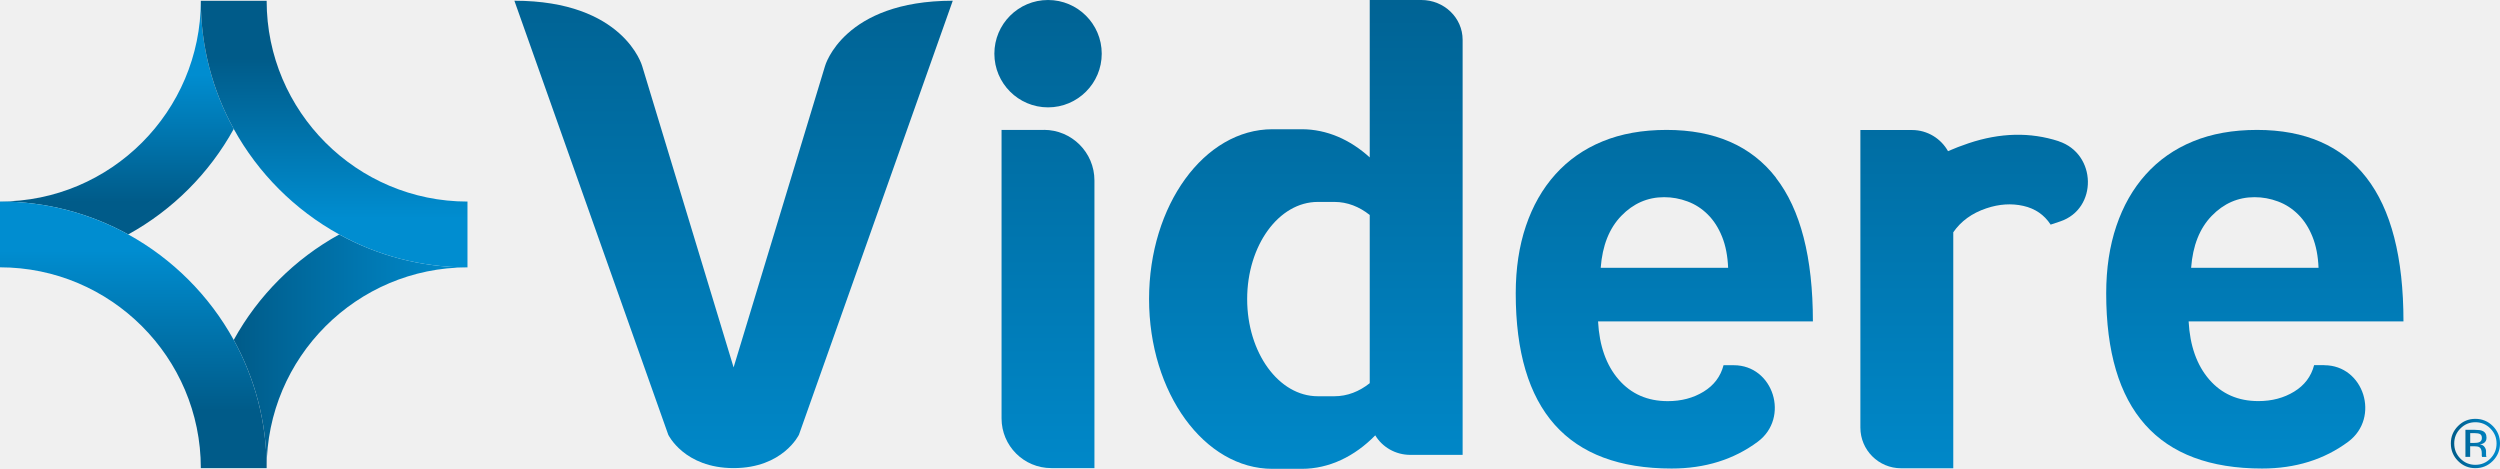
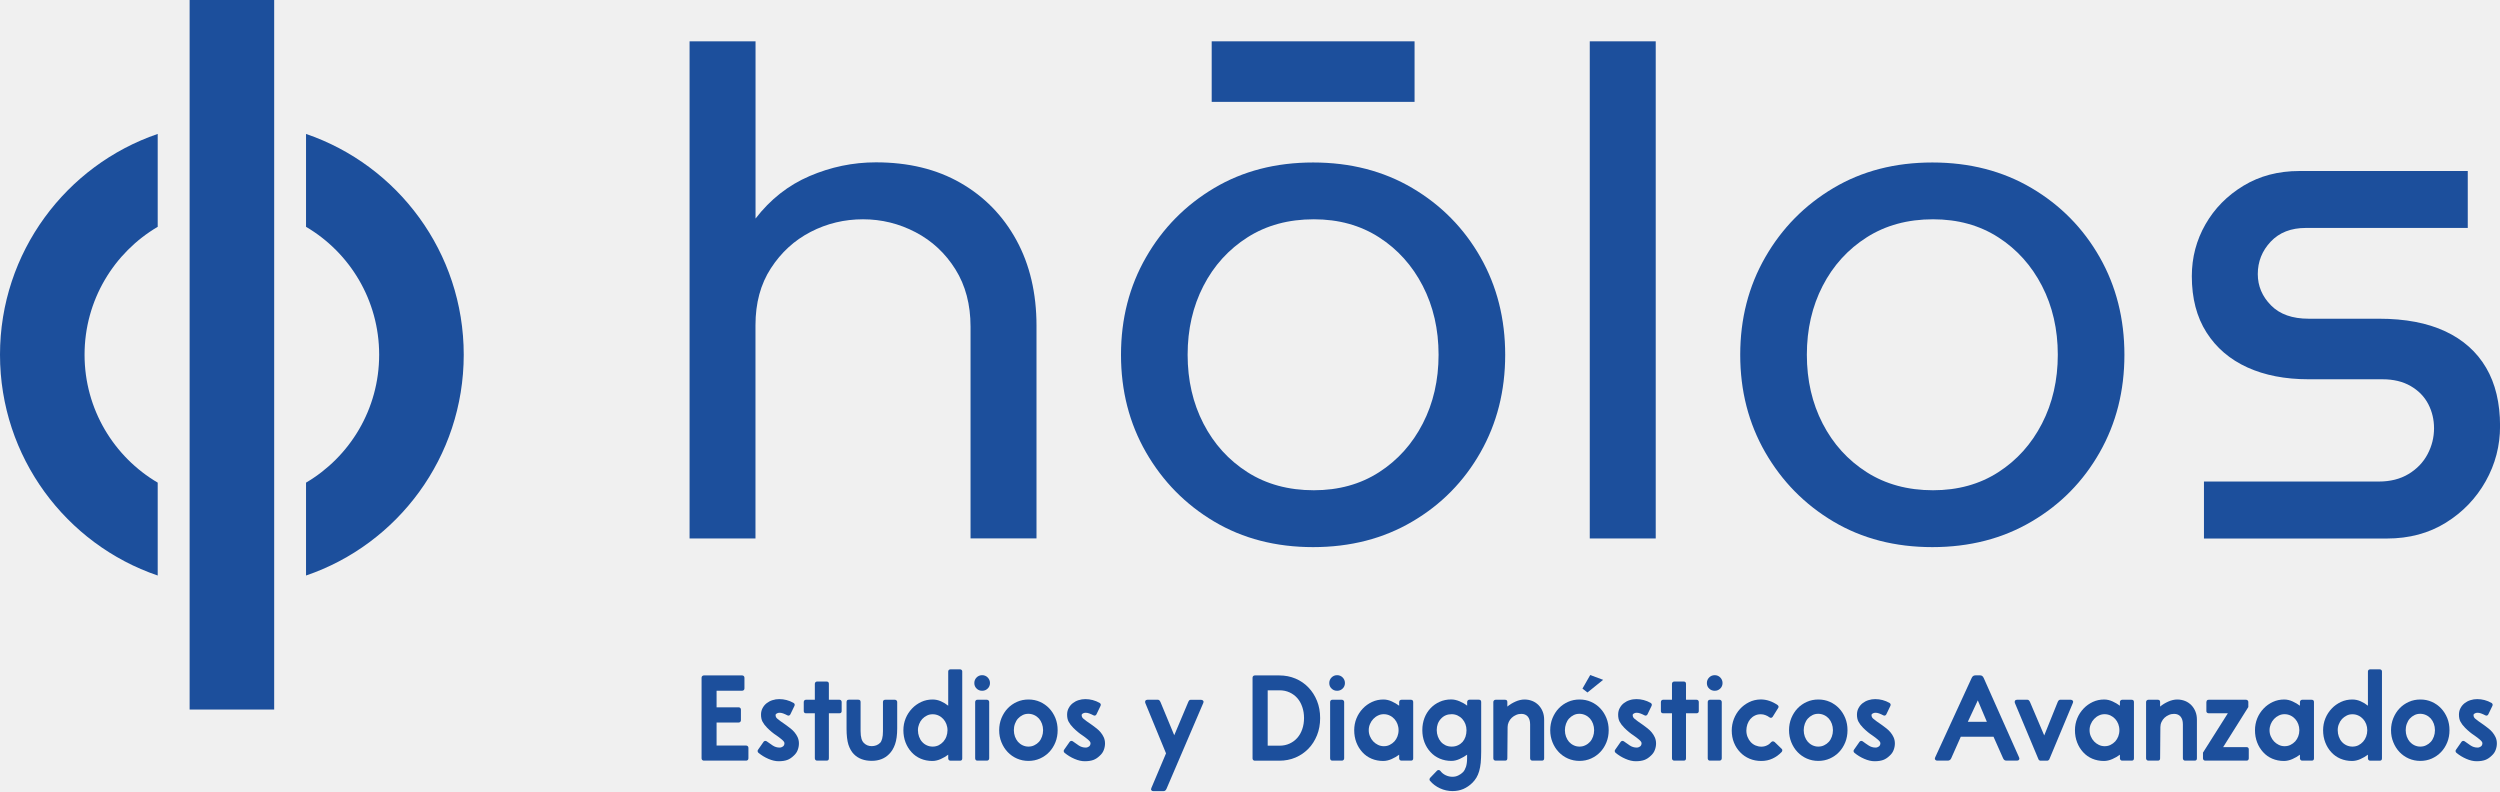
- <svg xmlns="http://www.w3.org/2000/svg" xmlns:xlink="http://www.w3.org/1999/xlink" id="Layer_2" data-name="Layer 2" viewBox="0 0 480.13 90.05">
+ <svg xmlns="http://www.w3.org/2000/svg" width="158" height="50" viewBox="0 0 158 50" fill="none">
+   <g clip-path="url(#clip0_210_3)">
+     <path d="M43.581 34.031V2.612H47.75V13.813C48.686 12.598 49.824 11.703 51.168 11.127C52.513 10.55 53.911 10.26 55.358 10.26C57.412 10.26 59.193 10.691 60.703 11.558C62.212 12.424 63.391 13.631 64.237 15.177C65.082 16.723 65.507 18.531 65.507 20.595V34.027H61.338V20.645C61.338 19.248 61.02 18.042 60.385 17.026C59.75 16.01 58.913 15.227 57.87 14.68C56.826 14.132 55.717 13.859 54.542 13.859C53.366 13.859 52.261 14.124 51.234 14.655C50.208 15.185 49.37 15.952 48.719 16.956C48.067 17.959 47.746 19.157 47.746 20.554V34.031H43.581Z" fill="#1C4F9C" />
+     <path d="M82.988 34.578C80.633 34.578 78.551 34.039 76.736 32.962C74.922 31.884 73.491 30.429 72.431 28.592C71.375 26.756 70.847 24.7 70.847 22.424C70.847 20.148 71.375 18.091 72.431 16.255C73.487 14.418 74.922 12.963 76.736 11.885C78.546 10.808 80.633 10.269 82.988 10.269C85.343 10.269 87.433 10.808 89.26 11.885C91.087 12.963 92.522 14.422 93.565 16.255C94.609 18.091 95.128 20.148 95.128 22.424C95.128 24.7 94.609 26.756 93.565 28.592C92.522 30.429 91.091 31.888 89.26 32.962C87.433 34.039 85.343 34.578 82.988 34.578ZM83.033 30.984C84.604 30.984 85.978 30.603 87.157 29.844C88.336 29.085 89.256 28.061 89.92 26.768C90.584 25.479 90.918 24.028 90.918 22.419C90.918 20.811 90.584 19.36 89.92 18.071C89.256 16.781 88.336 15.757 87.157 14.999C85.978 14.24 84.604 13.859 83.033 13.859C81.433 13.859 80.035 14.24 78.843 14.999C77.652 15.757 76.72 16.781 76.056 18.071C75.392 19.36 75.058 20.811 75.058 22.419C75.058 24.028 75.392 25.479 76.056 26.768C76.72 28.057 77.647 29.081 78.843 29.844C80.035 30.603 81.433 30.984 83.033 30.984Z" fill="#1C4F9C" />
+     <path d="M100.473 34.031V2.612H104.642V34.031H100.473Z" fill="#1C4F9C" />
+     <path d="M122.123 34.578C119.768 34.578 117.686 34.039 115.871 32.962C114.057 31.884 112.626 30.429 111.566 28.592C110.51 26.756 109.982 24.7 109.982 22.424C109.982 20.148 110.51 18.091 111.566 16.255C112.622 14.418 114.057 12.963 115.871 11.885C117.681 10.808 119.768 10.269 122.123 10.269C124.478 10.269 126.568 10.808 128.395 11.885C130.222 12.963 131.657 14.422 132.7 16.255C133.744 18.091 134.263 20.148 134.263 22.424C134.263 24.7 133.744 26.756 132.7 28.592C131.657 30.429 130.226 31.888 128.395 32.962C126.568 34.039 124.478 34.578 122.123 34.578ZM122.168 30.984C123.739 30.984 125.113 30.603 126.292 29.844C127.471 29.085 128.391 28.061 129.055 26.768C129.719 25.479 130.053 24.028 130.053 22.419C130.053 20.811 129.719 19.36 129.055 18.071C128.391 16.781 127.471 15.757 126.292 14.999C125.113 14.24 123.739 13.859 122.168 13.859C120.568 13.859 119.17 14.24 117.978 14.999C116.787 15.757 115.855 16.781 115.191 18.071C114.527 19.36 114.193 20.811 114.193 22.419C114.193 24.028 114.527 25.479 115.191 26.768C115.855 28.057 116.782 29.081 117.978 29.844C119.17 30.603 120.568 30.984 122.168 30.984Z" fill="#1C4F9C" />
+     <path d="M139.29 34.031V30.433H150.342C151.068 30.433 151.695 30.275 152.223 29.956C152.75 29.637 153.15 29.222 153.423 28.704C153.695 28.19 153.831 27.643 153.831 27.067C153.831 26.519 153.711 26.014 153.468 25.541C153.225 25.073 152.858 24.691 152.359 24.401C151.86 24.111 151.266 23.97 150.569 23.97H145.905C144.424 23.97 143.134 23.721 142.033 23.22C140.932 22.718 140.07 21.984 139.451 21.01C138.832 20.04 138.523 18.854 138.523 17.457C138.523 16.271 138.812 15.181 139.385 14.178C139.958 13.175 140.758 12.362 141.785 11.74C142.812 11.118 143.987 10.808 145.319 10.808H155.963V14.406H145.728C144.791 14.406 144.053 14.696 143.509 15.272C142.965 15.849 142.692 16.533 142.692 17.32C142.692 18.079 142.973 18.738 143.53 19.302C144.086 19.866 144.882 20.143 145.909 20.143H150.35C152.012 20.143 153.406 20.409 154.54 20.939C155.674 21.47 156.532 22.237 157.122 23.24C157.711 24.243 158.004 25.471 158.004 26.93C158.004 28.173 157.703 29.334 157.097 30.412C156.491 31.49 155.654 32.365 154.581 33.032C153.509 33.7 152.264 34.035 150.845 34.035H139.29V34.031Z" fill="#1C4F9C" />
+     <path d="M76.579 6.438V2.612H89.4V6.438H76.579Z" fill="#1C4F9C" />
+     <path d="M44.339 42.832C44.339 42.791 44.352 42.758 44.381 42.729C44.41 42.7 44.443 42.687 44.484 42.687H46.904C46.946 42.687 46.979 42.7 47.008 42.729C47.036 42.758 47.049 42.791 47.049 42.832V43.508C47.049 43.549 47.036 43.583 47.008 43.612C46.979 43.641 46.946 43.653 46.904 43.653H45.288V44.702H46.682C46.723 44.702 46.756 44.718 46.785 44.743C46.814 44.772 46.826 44.806 46.826 44.847V45.519C46.826 45.56 46.814 45.593 46.785 45.622C46.756 45.651 46.723 45.664 46.682 45.664H45.288V47.119H47.156C47.197 47.119 47.23 47.131 47.259 47.16C47.288 47.189 47.3 47.222 47.3 47.264V47.927C47.3 47.969 47.288 48.002 47.259 48.031C47.23 48.06 47.197 48.072 47.156 48.072H44.484C44.443 48.072 44.41 48.06 44.381 48.031C44.352 48.002 44.339 47.969 44.339 47.927V42.832Z" fill="#1C4F9C" />
+     <path d="M49.68 45.825C49.77 45.892 49.865 45.962 49.96 46.037C50.055 46.111 50.142 46.194 50.22 46.29C50.298 46.385 50.364 46.489 50.414 46.601C50.463 46.713 50.492 46.841 50.492 46.986C50.492 47.123 50.467 47.264 50.414 47.401C50.364 47.538 50.278 47.658 50.162 47.761C50.03 47.89 49.89 47.981 49.75 48.031C49.61 48.081 49.428 48.11 49.214 48.11C49.008 48.11 48.793 48.06 48.562 47.96C48.331 47.861 48.121 47.732 47.927 47.571C47.902 47.546 47.886 47.513 47.882 47.48C47.878 47.442 47.886 47.409 47.911 47.38L48.261 46.878C48.286 46.849 48.319 46.829 48.352 46.825C48.389 46.82 48.422 46.829 48.459 46.853C48.575 46.941 48.702 47.028 48.834 47.115C48.966 47.202 49.111 47.247 49.272 47.247C49.35 47.247 49.42 47.222 49.482 47.177C49.544 47.131 49.577 47.061 49.577 46.97C49.577 46.907 49.523 46.833 49.416 46.742C49.309 46.65 49.197 46.568 49.078 46.484C48.871 46.352 48.673 46.186 48.48 45.991C48.352 45.863 48.257 45.734 48.191 45.61C48.125 45.486 48.096 45.336 48.096 45.166C48.096 45.013 48.129 44.872 48.195 44.752C48.261 44.627 48.348 44.524 48.455 44.441C48.562 44.358 48.686 44.291 48.822 44.25C48.958 44.205 49.102 44.184 49.251 44.184C49.564 44.184 49.865 44.263 50.154 44.424C50.224 44.47 50.245 44.536 50.208 44.615L49.956 45.137C49.94 45.175 49.915 45.199 49.882 45.216C49.849 45.233 49.816 45.233 49.779 45.216C49.667 45.158 49.572 45.117 49.49 45.087C49.412 45.059 49.337 45.046 49.263 45.046C49.206 45.046 49.152 45.059 49.098 45.087C49.045 45.117 49.016 45.15 49.016 45.191C49.016 45.291 49.057 45.369 49.139 45.432C49.201 45.481 49.267 45.535 49.342 45.589C49.416 45.643 49.535 45.722 49.68 45.825Z" fill="#1C4F9C" />
+     <path d="M50.797 44.37C50.797 44.329 50.81 44.296 50.834 44.267C50.859 44.238 50.892 44.225 50.933 44.225H51.498V43.218C51.498 43.176 51.511 43.143 51.539 43.114C51.568 43.085 51.601 43.073 51.643 43.073H52.241C52.335 43.073 52.385 43.123 52.385 43.218V44.225H53.057C53.098 44.225 53.131 44.238 53.156 44.267C53.181 44.296 53.193 44.329 53.193 44.37V44.942C53.193 44.984 53.181 45.017 53.156 45.042C53.131 45.067 53.098 45.079 53.057 45.079H52.385V47.927C52.385 48.027 52.335 48.072 52.241 48.072H51.643C51.601 48.072 51.568 48.06 51.539 48.031C51.511 48.002 51.498 47.969 51.498 47.927V45.079H50.933C50.892 45.079 50.859 45.067 50.834 45.042C50.81 45.017 50.797 44.984 50.797 44.942V44.37Z" fill="#1C4F9C" />
+     <path d="M56.558 44.225C56.599 44.225 56.632 44.238 56.661 44.267C56.69 44.296 56.703 44.329 56.703 44.37V46.033C56.703 46.447 56.657 46.783 56.566 47.04C56.476 47.297 56.348 47.508 56.179 47.67C56.047 47.803 55.89 47.907 55.709 47.977C55.527 48.047 55.325 48.085 55.098 48.085C54.62 48.085 54.241 47.944 53.964 47.662C53.816 47.513 53.705 47.314 53.622 47.069C53.544 46.825 53.502 46.484 53.502 46.053V44.366C53.502 44.271 53.552 44.221 53.647 44.221H54.245C54.34 44.221 54.389 44.271 54.389 44.366V46.207C54.389 46.406 54.41 46.567 54.447 46.692C54.484 46.816 54.542 46.907 54.612 46.97C54.74 47.094 54.9 47.156 55.094 47.156C55.193 47.156 55.284 47.139 55.379 47.106C55.469 47.073 55.552 47.019 55.622 46.949C55.68 46.891 55.721 46.804 55.754 46.679C55.787 46.555 55.803 46.402 55.803 46.211V44.37C55.803 44.275 55.853 44.225 55.948 44.225H56.558Z" fill="#1C4F9C" />
+     <path d="M59.923 47.699C59.787 47.803 59.626 47.894 59.453 47.973C59.276 48.052 59.099 48.093 58.921 48.093C58.657 48.093 58.41 48.043 58.187 47.948C57.965 47.853 57.771 47.716 57.61 47.538C57.449 47.363 57.321 47.156 57.23 46.92C57.14 46.684 57.094 46.426 57.094 46.149C57.094 45.883 57.144 45.63 57.239 45.398C57.334 45.166 57.47 44.959 57.639 44.781C57.808 44.602 58.002 44.466 58.224 44.362C58.447 44.258 58.686 44.209 58.942 44.209C59.119 44.209 59.297 44.246 59.466 44.321C59.635 44.395 59.791 44.49 59.927 44.602V42.438C59.927 42.397 59.94 42.364 59.969 42.339C59.998 42.314 60.031 42.302 60.072 42.302H60.67C60.711 42.302 60.744 42.314 60.773 42.339C60.802 42.364 60.814 42.397 60.814 42.438V47.931C60.814 48.031 60.765 48.076 60.67 48.076H60.072C60.031 48.076 59.998 48.064 59.969 48.035C59.94 48.006 59.927 47.973 59.927 47.931V47.699H59.923ZM58.014 46.149C58.014 46.294 58.039 46.426 58.084 46.555C58.129 46.679 58.191 46.791 58.274 46.883C58.352 46.974 58.451 47.048 58.567 47.102C58.682 47.156 58.81 47.185 58.946 47.185C59.082 47.185 59.21 47.156 59.321 47.102C59.433 47.044 59.532 46.97 59.618 46.874C59.701 46.779 59.767 46.671 59.812 46.547C59.857 46.422 59.882 46.294 59.882 46.153C59.882 46.012 59.857 45.883 59.812 45.763C59.767 45.643 59.701 45.535 59.618 45.444C59.536 45.353 59.437 45.278 59.321 45.224C59.21 45.17 59.082 45.141 58.946 45.141C58.814 45.141 58.69 45.166 58.579 45.224C58.468 45.278 58.369 45.353 58.282 45.444C58.2 45.535 58.134 45.643 58.088 45.763C58.039 45.883 58.014 46.012 58.014 46.149Z" fill="#1C4F9C" />
+     <path d="M61.577 43.168C61.577 43.031 61.626 42.911 61.721 42.816C61.816 42.72 61.936 42.671 62.072 42.671C62.208 42.671 62.327 42.72 62.422 42.816C62.517 42.915 62.567 43.031 62.567 43.168C62.567 43.305 62.517 43.425 62.422 43.516C62.323 43.612 62.208 43.657 62.072 43.657C61.936 43.657 61.816 43.612 61.721 43.516C61.626 43.425 61.577 43.309 61.577 43.168ZM61.63 44.37C61.63 44.329 61.643 44.296 61.668 44.267C61.692 44.238 61.725 44.225 61.767 44.225H62.373C62.414 44.225 62.447 44.238 62.476 44.267C62.505 44.296 62.517 44.329 62.517 44.37V47.927C62.517 47.969 62.505 48.002 62.476 48.031C62.447 48.06 62.414 48.072 62.373 48.072H61.767C61.725 48.072 61.692 48.06 61.668 48.031C61.643 48.002 61.63 47.969 61.63 47.927V44.37Z" fill="#1C4F9C" />
+     <path d="M63.148 46.149C63.148 45.875 63.198 45.622 63.292 45.386C63.391 45.15 63.519 44.942 63.688 44.768C63.853 44.594 64.051 44.457 64.274 44.358C64.497 44.258 64.74 44.209 65.004 44.209C65.264 44.209 65.507 44.258 65.73 44.358C65.952 44.457 66.146 44.594 66.311 44.768C66.476 44.942 66.608 45.15 66.703 45.386C66.798 45.622 66.843 45.875 66.843 46.149C66.843 46.422 66.798 46.675 66.703 46.911C66.608 47.148 66.476 47.355 66.311 47.529C66.146 47.703 65.948 47.84 65.725 47.94C65.503 48.039 65.26 48.089 65 48.089C64.74 48.089 64.497 48.039 64.27 47.94C64.043 47.84 63.849 47.703 63.684 47.529C63.519 47.355 63.387 47.148 63.292 46.911C63.193 46.675 63.148 46.422 63.148 46.149ZM64.076 46.149C64.076 46.294 64.101 46.426 64.146 46.555C64.191 46.679 64.257 46.791 64.336 46.883C64.418 46.974 64.513 47.048 64.629 47.102C64.74 47.156 64.864 47.185 64.996 47.185C65.127 47.185 65.251 47.16 65.367 47.102C65.482 47.048 65.581 46.974 65.664 46.883C65.746 46.791 65.808 46.679 65.853 46.555C65.899 46.431 65.923 46.294 65.923 46.149C65.923 46.004 65.899 45.871 65.853 45.742C65.808 45.618 65.742 45.506 65.664 45.415C65.581 45.324 65.482 45.249 65.367 45.195C65.251 45.141 65.127 45.112 64.996 45.112C64.864 45.112 64.74 45.137 64.629 45.195C64.517 45.249 64.418 45.324 64.336 45.415C64.253 45.506 64.191 45.618 64.146 45.742C64.097 45.871 64.076 46.008 64.076 46.149Z" fill="#1C4F9C" />
+     <path d="M69.025 45.825C69.115 45.892 69.21 45.962 69.305 46.037C69.4 46.111 69.487 46.194 69.565 46.29C69.643 46.385 69.709 46.489 69.759 46.601C69.808 46.713 69.837 46.841 69.837 46.986C69.837 47.123 69.812 47.264 69.759 47.401C69.709 47.538 69.623 47.658 69.507 47.761C69.375 47.89 69.235 47.981 69.095 48.031C68.954 48.081 68.773 48.11 68.559 48.11C68.352 48.11 68.138 48.06 67.907 47.96C67.676 47.861 67.466 47.732 67.272 47.571C67.247 47.546 67.231 47.513 67.227 47.48C67.222 47.442 67.231 47.409 67.255 47.38L67.606 46.878C67.631 46.849 67.664 46.829 67.697 46.825C67.734 46.82 67.767 46.829 67.804 46.853C67.919 46.941 68.047 47.028 68.179 47.115C68.311 47.202 68.456 47.247 68.616 47.247C68.695 47.247 68.765 47.222 68.827 47.177C68.888 47.131 68.921 47.061 68.921 46.97C68.921 46.907 68.868 46.833 68.761 46.742C68.653 46.65 68.542 46.568 68.422 46.484C68.216 46.352 68.018 46.186 67.825 45.991C67.697 45.863 67.602 45.734 67.536 45.61C67.47 45.486 67.441 45.336 67.441 45.166C67.441 45.013 67.474 44.872 67.54 44.752C67.606 44.627 67.693 44.524 67.8 44.441C67.907 44.358 68.031 44.291 68.167 44.25C68.303 44.205 68.447 44.184 68.596 44.184C68.909 44.184 69.21 44.263 69.499 44.424C69.569 44.47 69.59 44.536 69.552 44.615L69.301 45.137C69.284 45.175 69.26 45.199 69.227 45.216C69.194 45.233 69.161 45.233 69.124 45.216C69.012 45.158 68.917 45.117 68.835 45.087C68.757 45.059 68.682 45.046 68.608 45.046C68.55 45.046 68.497 45.059 68.443 45.087C68.389 45.117 68.361 45.15 68.361 45.191C68.361 45.291 68.402 45.369 68.484 45.432C68.546 45.481 68.612 45.535 68.686 45.589C68.761 45.643 68.88 45.722 69.025 45.825Z" fill="#1C4F9C" />
+     <path d="M73.722 49.855C73.68 49.95 73.618 50 73.532 50H72.889C72.831 50 72.79 49.979 72.765 49.942C72.74 49.905 72.74 49.859 72.765 49.805L73.693 47.612L72.381 44.424C72.361 44.374 72.365 44.325 72.39 44.287C72.414 44.246 72.456 44.225 72.513 44.225H73.186C73.247 44.225 73.301 44.275 73.346 44.379L74.212 46.468L75.095 44.374C75.132 44.279 75.177 44.229 75.239 44.229H75.915C75.973 44.229 76.014 44.25 76.043 44.291C76.072 44.333 76.072 44.379 76.047 44.428L73.722 49.855Z" fill="#1C4F9C" />
+     <path d="M79.161 42.832C79.161 42.791 79.173 42.758 79.202 42.729C79.231 42.7 79.264 42.687 79.305 42.687H80.852C81.219 42.687 81.561 42.754 81.874 42.886C82.188 43.019 82.46 43.205 82.691 43.446C82.922 43.686 83.103 43.968 83.235 44.296C83.367 44.623 83.433 44.988 83.433 45.382C83.433 45.776 83.367 46.14 83.235 46.468C83.103 46.795 82.922 47.081 82.691 47.318C82.46 47.554 82.188 47.745 81.874 47.877C81.561 48.01 81.219 48.076 80.852 48.076H79.305C79.264 48.076 79.231 48.064 79.202 48.035C79.173 48.006 79.161 47.973 79.161 47.931V42.832ZM80.118 43.632V47.127H80.876C81.107 47.127 81.314 47.081 81.503 46.994C81.693 46.907 81.854 46.787 81.99 46.634C82.126 46.48 82.229 46.298 82.303 46.082C82.377 45.871 82.415 45.635 82.415 45.378C82.415 45.125 82.377 44.893 82.303 44.677C82.229 44.462 82.126 44.275 81.99 44.121C81.854 43.968 81.693 43.848 81.503 43.761C81.314 43.674 81.103 43.628 80.876 43.628H80.118V43.632Z" fill="#1C4F9C" />
+     <path d="M84.01 43.168C84.01 43.031 84.06 42.911 84.155 42.816C84.25 42.72 84.369 42.671 84.505 42.671C84.641 42.671 84.761 42.72 84.856 42.816C84.951 42.915 85 43.031 85 43.168C85 43.305 84.951 43.425 84.856 43.516C84.757 43.612 84.641 43.657 84.505 43.657C84.369 43.657 84.25 43.612 84.155 43.516C84.056 43.425 84.01 43.309 84.01 43.168ZM84.064 44.37C84.064 44.329 84.076 44.296 84.101 44.267C84.126 44.238 84.159 44.225 84.2 44.225H84.806C84.848 44.225 84.881 44.238 84.909 44.267C84.938 44.296 84.951 44.329 84.951 44.37V47.927C84.951 47.969 84.938 48.002 84.909 48.031C84.881 48.06 84.848 48.072 84.806 48.072H84.2C84.159 48.072 84.126 48.06 84.101 48.031C84.076 48.002 84.064 47.969 84.064 47.927V44.37Z" fill="#1C4F9C" />
+     <path d="M88.423 47.699C88.287 47.803 88.126 47.894 87.949 47.973C87.771 48.052 87.59 48.093 87.413 48.093C87.149 48.093 86.901 48.043 86.679 47.948C86.456 47.853 86.262 47.716 86.101 47.538C85.941 47.363 85.813 47.156 85.722 46.92C85.631 46.684 85.586 46.426 85.586 46.149C85.586 45.883 85.635 45.631 85.73 45.398C85.825 45.166 85.961 44.959 86.13 44.781C86.299 44.602 86.493 44.466 86.716 44.362C86.938 44.258 87.178 44.209 87.433 44.209C87.611 44.209 87.788 44.25 87.961 44.329C88.134 44.408 88.291 44.499 88.427 44.602V44.37C88.427 44.329 88.439 44.296 88.468 44.267C88.497 44.238 88.53 44.225 88.572 44.225H89.169C89.264 44.225 89.314 44.275 89.314 44.37V47.927C89.314 48.027 89.264 48.072 89.169 48.072H88.572C88.53 48.072 88.497 48.06 88.468 48.031C88.439 48.002 88.427 47.969 88.427 47.927V47.699H88.423ZM86.505 46.149C86.505 46.286 86.53 46.418 86.584 46.538C86.633 46.659 86.703 46.766 86.79 46.858C86.877 46.949 86.98 47.023 87.091 47.077C87.207 47.131 87.326 47.16 87.454 47.16C87.59 47.16 87.718 47.135 87.829 47.077C87.941 47.023 88.04 46.949 88.126 46.858C88.209 46.766 88.275 46.659 88.32 46.538C88.365 46.418 88.39 46.29 88.39 46.149C88.39 46.008 88.365 45.879 88.32 45.759C88.275 45.639 88.209 45.531 88.126 45.44C88.044 45.349 87.945 45.274 87.829 45.22C87.718 45.166 87.59 45.137 87.454 45.137C87.326 45.137 87.207 45.162 87.091 45.22C86.975 45.274 86.877 45.349 86.79 45.44C86.703 45.531 86.633 45.639 86.584 45.759C86.53 45.883 86.505 46.012 86.505 46.149Z" fill="#1C4F9C" />
+     <path d="M90.819 48.707C90.848 48.678 90.885 48.661 90.926 48.665C90.967 48.669 91.004 48.686 91.033 48.723C91.116 48.835 91.223 48.926 91.363 48.993C91.499 49.059 91.644 49.092 91.792 49.092C91.924 49.092 92.048 49.067 92.163 49.009C92.279 48.955 92.378 48.885 92.464 48.798C92.543 48.715 92.6 48.603 92.65 48.462C92.695 48.321 92.72 48.143 92.72 47.935V47.695C92.576 47.799 92.419 47.89 92.246 47.969C92.073 48.047 91.899 48.089 91.726 48.089C91.462 48.089 91.215 48.039 90.992 47.944C90.769 47.848 90.572 47.712 90.411 47.533C90.246 47.359 90.118 47.152 90.027 46.916C89.936 46.679 89.891 46.422 89.891 46.145C89.891 45.867 89.936 45.61 90.027 45.373C90.118 45.137 90.246 44.934 90.411 44.76C90.576 44.586 90.765 44.453 90.988 44.354C91.211 44.254 91.45 44.205 91.714 44.205C91.879 44.205 92.052 44.242 92.233 44.316C92.415 44.391 92.58 44.486 92.724 44.598V44.366C92.724 44.325 92.737 44.291 92.765 44.263C92.794 44.233 92.827 44.221 92.868 44.221H93.466C93.561 44.221 93.611 44.271 93.611 44.366V47.5C93.611 47.774 93.598 48.01 93.582 48.209C93.561 48.408 93.528 48.586 93.483 48.74C93.438 48.893 93.38 49.03 93.31 49.146C93.24 49.262 93.157 49.37 93.062 49.465C92.893 49.635 92.704 49.764 92.493 49.859C92.283 49.95 92.052 49.996 91.8 49.996C91.524 49.996 91.26 49.938 91.009 49.822C90.757 49.706 90.547 49.548 90.378 49.349C90.353 49.324 90.341 49.291 90.345 49.254C90.349 49.217 90.361 49.183 90.386 49.158L90.819 48.707ZM90.802 46.141C90.802 46.286 90.827 46.418 90.873 46.547C90.918 46.671 90.984 46.783 91.062 46.878C91.145 46.974 91.244 47.048 91.355 47.102C91.471 47.156 91.598 47.185 91.743 47.185C91.891 47.185 92.023 47.16 92.143 47.102C92.262 47.048 92.357 46.974 92.44 46.883C92.518 46.791 92.58 46.679 92.621 46.555C92.662 46.431 92.683 46.294 92.683 46.149C92.683 46.012 92.658 45.879 92.613 45.759C92.567 45.639 92.501 45.531 92.419 45.44C92.337 45.349 92.233 45.274 92.122 45.22C92.007 45.166 91.883 45.137 91.743 45.137C91.466 45.137 91.244 45.233 91.07 45.423C90.889 45.614 90.802 45.854 90.802 46.141Z" fill="#1C4F9C" />
+     <path d="M95.264 47.927C95.264 48.027 95.215 48.072 95.12 48.072H94.522C94.481 48.072 94.448 48.06 94.419 48.031C94.39 48.002 94.378 47.969 94.378 47.927V44.37C94.378 44.329 94.39 44.296 94.419 44.267C94.448 44.238 94.481 44.225 94.522 44.225H95.12C95.219 44.225 95.264 44.275 95.264 44.37V44.656C95.413 44.532 95.582 44.428 95.776 44.341C95.97 44.254 96.163 44.209 96.349 44.209C96.526 44.209 96.695 44.242 96.848 44.304C97.001 44.366 97.132 44.457 97.244 44.573C97.355 44.69 97.438 44.822 97.499 44.976C97.561 45.129 97.59 45.299 97.59 45.486V47.927C97.59 48.027 97.541 48.072 97.446 48.072H96.848C96.807 48.072 96.774 48.06 96.745 48.031C96.716 48.002 96.704 47.969 96.704 47.927V45.78C96.704 45.568 96.654 45.407 96.559 45.291C96.46 45.175 96.324 45.117 96.147 45.117C96.036 45.117 95.924 45.137 95.821 45.183C95.718 45.228 95.623 45.286 95.545 45.361C95.466 45.436 95.4 45.523 95.355 45.626C95.306 45.73 95.281 45.838 95.281 45.95L95.264 47.927Z" fill="#1C4F9C" />
+     <path d="M97.974 46.149C97.974 45.875 98.023 45.622 98.118 45.386C98.217 45.15 98.345 44.942 98.514 44.768C98.679 44.594 98.877 44.457 99.1 44.358C99.322 44.258 99.566 44.209 99.829 44.209C100.089 44.209 100.333 44.258 100.555 44.358C100.778 44.457 100.972 44.594 101.137 44.768C101.302 44.942 101.434 45.15 101.528 45.386C101.623 45.622 101.669 45.875 101.669 46.149C101.669 46.422 101.623 46.675 101.528 46.911C101.434 47.148 101.302 47.355 101.137 47.529C100.972 47.703 100.774 47.84 100.551 47.94C100.328 48.039 100.085 48.089 99.825 48.089C99.566 48.089 99.322 48.039 99.095 47.94C98.869 47.84 98.675 47.703 98.51 47.529C98.345 47.355 98.213 47.148 98.118 46.911C98.023 46.675 97.974 46.422 97.974 46.149ZM98.902 46.149C98.902 46.294 98.926 46.426 98.972 46.555C99.017 46.679 99.083 46.791 99.161 46.883C99.244 46.974 99.339 47.048 99.454 47.102C99.566 47.156 99.689 47.185 99.821 47.185C99.953 47.185 100.077 47.16 100.192 47.102C100.308 47.048 100.407 46.974 100.489 46.883C100.572 46.791 100.634 46.679 100.679 46.555C100.724 46.431 100.749 46.294 100.749 46.149C100.749 46.004 100.724 45.871 100.679 45.742C100.634 45.618 100.568 45.506 100.489 45.415C100.407 45.324 100.308 45.249 100.192 45.195C100.077 45.141 99.953 45.112 99.821 45.112C99.689 45.112 99.566 45.137 99.454 45.195C99.343 45.249 99.244 45.324 99.161 45.415C99.079 45.506 99.017 45.618 98.972 45.742C98.926 45.871 98.902 46.008 98.902 46.149Z" fill="#1C4F9C" />
+     <path d="M103.85 45.825C103.941 45.892 104.036 45.962 104.131 46.037C104.225 46.111 104.312 46.194 104.39 46.29C104.469 46.385 104.535 46.489 104.584 46.601C104.634 46.713 104.663 46.841 104.663 46.986C104.663 47.123 104.638 47.264 104.584 47.401C104.535 47.538 104.448 47.658 104.333 47.761C104.201 47.89 104.06 47.981 103.92 48.031C103.78 48.081 103.599 48.11 103.384 48.11C103.178 48.11 102.964 48.06 102.733 47.96C102.502 47.861 102.291 47.732 102.098 47.571C102.073 47.546 102.056 47.513 102.052 47.48C102.048 47.442 102.056 47.409 102.081 47.38L102.432 46.878C102.456 46.849 102.489 46.829 102.522 46.825C102.559 46.82 102.592 46.829 102.629 46.853C102.745 46.941 102.873 47.028 103.005 47.115C103.137 47.202 103.281 47.247 103.442 47.247C103.52 47.247 103.59 47.222 103.652 47.177C103.714 47.131 103.747 47.061 103.747 46.97C103.747 46.907 103.693 46.833 103.586 46.742C103.479 46.65 103.368 46.568 103.248 46.484C103.042 46.352 102.844 46.186 102.65 45.991C102.522 45.863 102.427 45.734 102.361 45.61C102.295 45.486 102.267 45.336 102.267 45.166C102.267 45.013 102.3 44.872 102.366 44.752C102.432 44.627 102.518 44.524 102.625 44.441C102.733 44.358 102.856 44.291 102.992 44.25C103.128 44.205 103.273 44.184 103.421 44.184C103.735 44.184 104.036 44.263 104.324 44.424C104.394 44.47 104.415 44.536 104.378 44.615L104.126 45.137C104.11 45.175 104.085 45.199 104.052 45.216C104.019 45.233 103.986 45.233 103.949 45.216C103.838 45.158 103.743 45.117 103.66 45.087C103.582 45.059 103.508 45.046 103.434 45.046C103.376 45.046 103.322 45.059 103.269 45.087C103.215 45.117 103.186 45.15 103.186 45.191C103.186 45.291 103.227 45.369 103.31 45.432C103.372 45.481 103.438 45.535 103.512 45.589C103.586 45.643 103.71 45.722 103.85 45.825Z" fill="#1C4F9C" />
+     <path d="M104.968 44.37C104.968 44.329 104.98 44.296 105.005 44.267C105.03 44.238 105.063 44.225 105.104 44.225H105.669V43.218C105.669 43.176 105.681 43.143 105.71 43.114C105.739 43.085 105.772 43.073 105.813 43.073H106.411C106.506 43.073 106.555 43.123 106.555 43.218V44.225H107.228C107.269 44.225 107.302 44.238 107.327 44.267C107.351 44.296 107.364 44.329 107.364 44.37V44.942C107.364 44.984 107.351 45.017 107.327 45.042C107.302 45.067 107.269 45.079 107.228 45.079H106.555V47.927C106.555 48.027 106.506 48.072 106.411 48.072H105.813C105.772 48.072 105.739 48.06 105.71 48.031C105.681 48.002 105.669 47.969 105.669 47.927V45.079H105.104C105.063 45.079 105.03 45.067 105.005 45.042C104.98 45.017 104.968 44.984 104.968 44.942V44.37Z" fill="#1C4F9C" />
+     <path d="M107.875 43.168C107.875 43.031 107.924 42.911 108.019 42.816C108.114 42.72 108.234 42.671 108.37 42.671C108.506 42.671 108.626 42.72 108.72 42.816C108.815 42.915 108.865 43.031 108.865 43.168C108.865 43.305 108.815 43.425 108.72 43.516C108.621 43.612 108.506 43.657 108.37 43.657C108.234 43.657 108.114 43.612 108.019 43.516C107.92 43.425 107.875 43.309 107.875 43.168ZM107.929 44.37C107.929 44.329 107.941 44.296 107.966 44.267C107.99 44.238 108.023 44.225 108.065 44.225H108.671C108.712 44.225 108.745 44.238 108.774 44.267C108.803 44.296 108.815 44.329 108.815 44.37V47.927C108.815 47.969 108.803 48.002 108.774 48.031C108.745 48.06 108.712 48.072 108.671 48.072H108.065C108.023 48.072 107.99 48.06 107.966 48.031C107.941 48.002 107.929 47.969 107.929 47.927V44.37Z" fill="#1C4F9C" />
+     <path d="M112.032 45.303C112.007 45.34 111.974 45.361 111.937 45.365C111.9 45.369 111.863 45.361 111.826 45.332C111.747 45.274 111.665 45.228 111.574 45.195C111.483 45.158 111.384 45.141 111.277 45.141C111.141 45.141 111.017 45.166 110.906 45.224C110.795 45.278 110.7 45.353 110.621 45.444C110.543 45.535 110.481 45.647 110.436 45.772C110.395 45.896 110.37 46.029 110.37 46.169C110.37 46.315 110.395 46.447 110.444 46.572C110.494 46.696 110.56 46.804 110.642 46.895C110.725 46.986 110.828 47.061 110.943 47.111C111.059 47.16 111.186 47.189 111.318 47.189C111.442 47.189 111.558 47.164 111.669 47.111C111.78 47.061 111.871 46.986 111.949 46.895C111.978 46.866 112.015 46.849 112.052 46.853C112.09 46.858 112.127 46.87 112.156 46.895L112.601 47.326C112.63 47.351 112.646 47.384 112.642 47.421C112.638 47.459 112.626 47.496 112.601 47.525C112.436 47.699 112.246 47.84 112.028 47.94C111.809 48.043 111.57 48.093 111.314 48.093C111.05 48.093 110.803 48.047 110.576 47.952C110.349 47.857 110.151 47.724 109.982 47.546C109.813 47.372 109.681 47.169 109.586 46.932C109.492 46.7 109.446 46.443 109.446 46.165C109.446 45.913 109.492 45.672 109.582 45.436C109.673 45.204 109.797 44.996 109.962 44.814C110.127 44.632 110.316 44.49 110.539 44.379C110.762 44.267 111.009 44.209 111.277 44.205C111.648 44.205 112.003 44.325 112.341 44.557C112.37 44.578 112.391 44.607 112.403 44.64C112.411 44.677 112.407 44.71 112.378 44.748L112.032 45.303Z" fill="#1C4F9C" />
+     <path d="M113.067 46.149C113.067 45.875 113.116 45.622 113.211 45.386C113.31 45.15 113.438 44.942 113.607 44.768C113.772 44.594 113.97 44.457 114.193 44.358C114.415 44.258 114.659 44.209 114.923 44.209C115.182 44.209 115.426 44.258 115.648 44.358C115.871 44.457 116.065 44.594 116.23 44.768C116.395 44.942 116.527 45.15 116.622 45.386C116.716 45.622 116.762 45.875 116.762 46.149C116.762 46.422 116.716 46.675 116.622 46.911C116.527 47.148 116.395 47.355 116.23 47.529C116.065 47.703 115.867 47.84 115.644 47.94C115.422 48.039 115.178 48.089 114.918 48.089C114.659 48.089 114.415 48.039 114.189 47.94C113.962 47.84 113.768 47.703 113.603 47.529C113.438 47.355 113.306 47.148 113.211 46.911C113.116 46.675 113.067 46.422 113.067 46.149ZM113.995 46.149C113.995 46.294 114.02 46.426 114.065 46.555C114.11 46.679 114.176 46.791 114.255 46.883C114.337 46.974 114.432 47.048 114.547 47.102C114.659 47.156 114.782 47.185 114.914 47.185C115.046 47.185 115.17 47.16 115.286 47.102C115.401 47.048 115.5 46.974 115.582 46.883C115.665 46.791 115.727 46.679 115.772 46.555C115.817 46.431 115.842 46.294 115.842 46.149C115.842 46.004 115.817 45.871 115.772 45.742C115.727 45.618 115.661 45.506 115.582 45.415C115.5 45.324 115.401 45.249 115.286 45.195C115.17 45.141 115.046 45.112 114.914 45.112C114.782 45.112 114.659 45.137 114.547 45.195C114.436 45.249 114.337 45.324 114.255 45.415C114.172 45.506 114.11 45.618 114.065 45.742C114.02 45.871 113.995 46.008 113.995 46.149Z" fill="#1C4F9C" />
+     <path d="M118.943 45.825C119.034 45.892 119.129 45.962 119.224 46.037C119.319 46.111 119.405 46.194 119.484 46.29C119.562 46.385 119.628 46.489 119.677 46.601C119.727 46.713 119.756 46.841 119.756 46.986C119.756 47.123 119.731 47.264 119.677 47.401C119.628 47.538 119.541 47.658 119.426 47.761C119.294 47.89 119.154 47.981 119.014 48.031C118.873 48.081 118.692 48.11 118.477 48.11C118.271 48.11 118.057 48.06 117.826 47.96C117.595 47.861 117.385 47.732 117.191 47.571C117.166 47.546 117.15 47.513 117.145 47.48C117.141 47.442 117.15 47.409 117.174 47.38L117.525 46.878C117.55 46.849 117.583 46.829 117.616 46.825C117.653 46.82 117.686 46.829 117.723 46.853C117.838 46.941 117.966 47.028 118.098 47.115C118.23 47.202 118.374 47.247 118.535 47.247C118.613 47.247 118.684 47.222 118.745 47.177C118.807 47.131 118.84 47.061 118.84 46.97C118.84 46.907 118.787 46.833 118.679 46.742C118.572 46.65 118.461 46.568 118.341 46.484C118.135 46.352 117.937 46.186 117.743 45.991C117.616 45.863 117.521 45.734 117.455 45.61C117.389 45.486 117.36 45.336 117.36 45.166C117.36 45.013 117.393 44.872 117.459 44.752C117.525 44.627 117.611 44.524 117.719 44.441C117.826 44.358 117.95 44.291 118.086 44.25C118.222 44.205 118.366 44.184 118.515 44.184C118.828 44.184 119.129 44.263 119.418 44.424C119.488 44.47 119.508 44.536 119.471 44.615L119.22 45.137C119.203 45.175 119.178 45.199 119.145 45.216C119.112 45.233 119.079 45.233 119.042 45.216C118.931 45.158 118.836 45.117 118.754 45.087C118.675 45.059 118.601 45.046 118.527 45.046C118.469 45.046 118.416 45.059 118.362 45.087C118.308 45.117 118.279 45.15 118.279 45.191C118.279 45.291 118.321 45.369 118.403 45.432C118.465 45.481 118.531 45.535 118.605 45.589C118.679 45.643 118.799 45.722 118.943 45.825Z" fill="#1C4F9C" />
+     <path d="M127.608 47.873C127.632 47.923 127.632 47.973 127.603 48.01C127.575 48.052 127.533 48.072 127.476 48.072H126.824C126.762 48.072 126.717 48.06 126.684 48.039C126.651 48.018 126.622 47.977 126.597 47.927L125.991 46.563H123.921L123.315 47.927C123.269 48.027 123.195 48.072 123.092 48.072H122.432C122.374 48.072 122.333 48.052 122.304 48.01C122.275 47.969 122.275 47.923 122.3 47.873L124.614 42.836C124.663 42.733 124.741 42.683 124.845 42.683H125.15C125.249 42.683 125.323 42.741 125.372 42.853L127.608 47.873ZM124.366 45.618H125.57L124.997 44.263L124.366 45.618Z" fill="#1C4F9C" />
+     <path d="M129.517 47.989C129.509 48.01 129.488 48.031 129.463 48.047C129.439 48.064 129.414 48.076 129.385 48.076H128.956C128.931 48.076 128.907 48.068 128.882 48.047C128.857 48.031 128.841 48.01 128.832 47.989L127.339 44.424C127.319 44.374 127.323 44.325 127.348 44.287C127.372 44.246 127.414 44.225 127.471 44.225H128.144C128.168 44.225 128.197 44.238 128.226 44.263C128.255 44.287 128.28 44.329 128.304 44.387L129.195 46.48L130.045 44.37C130.065 44.321 130.09 44.283 130.119 44.258C130.148 44.233 130.173 44.225 130.197 44.225H130.874C130.931 44.225 130.973 44.246 131.001 44.287C131.03 44.329 131.03 44.374 131.006 44.424L129.517 47.989Z" fill="#1C4F9C" />
+     <path d="M133.975 47.699C133.839 47.803 133.678 47.894 133.5 47.973C133.323 48.052 133.142 48.093 132.964 48.093C132.7 48.093 132.453 48.043 132.23 47.948C132.008 47.853 131.814 47.716 131.653 47.538C131.492 47.363 131.364 47.156 131.274 46.92C131.183 46.684 131.137 46.426 131.137 46.149C131.137 45.883 131.187 45.631 131.282 45.398C131.377 45.166 131.513 44.959 131.682 44.781C131.851 44.602 132.045 44.466 132.267 44.362C132.49 44.258 132.729 44.209 132.985 44.209C133.162 44.209 133.34 44.25 133.513 44.329C133.686 44.408 133.843 44.499 133.979 44.602V44.37C133.979 44.329 133.991 44.296 134.02 44.267C134.049 44.238 134.082 44.225 134.123 44.225H134.721C134.816 44.225 134.865 44.275 134.865 44.37V47.927C134.865 48.027 134.816 48.072 134.721 48.072H134.123C134.082 48.072 134.049 48.06 134.02 48.031C133.991 48.002 133.979 47.969 133.979 47.927V47.699H133.975ZM132.061 46.149C132.061 46.286 132.086 46.418 132.14 46.538C132.189 46.659 132.259 46.766 132.346 46.858C132.432 46.949 132.535 47.023 132.647 47.077C132.762 47.131 132.882 47.16 133.01 47.16C133.146 47.16 133.274 47.135 133.385 47.077C133.496 47.023 133.595 46.949 133.682 46.858C133.764 46.766 133.83 46.659 133.876 46.538C133.921 46.418 133.946 46.29 133.946 46.149C133.946 46.008 133.921 45.879 133.876 45.759C133.83 45.639 133.764 45.531 133.682 45.44C133.599 45.349 133.5 45.274 133.385 45.22C133.274 45.166 133.146 45.137 133.01 45.137C132.882 45.137 132.762 45.162 132.647 45.22C132.531 45.274 132.432 45.349 132.346 45.44C132.259 45.531 132.189 45.639 132.14 45.759C132.086 45.883 132.061 46.012 132.061 46.149Z" fill="#1C4F9C" />
+     <path d="M136.519 47.927C136.519 48.027 136.47 48.072 136.375 48.072H135.777C135.736 48.072 135.703 48.06 135.674 48.031C135.645 48.002 135.632 47.969 135.632 47.927V44.37C135.632 44.329 135.645 44.296 135.674 44.267C135.703 44.238 135.736 44.225 135.777 44.225H136.375C136.474 44.225 136.519 44.275 136.519 44.37V44.656C136.668 44.532 136.837 44.428 137.03 44.341C137.224 44.254 137.418 44.209 137.604 44.209C137.781 44.209 137.95 44.242 138.103 44.304C138.255 44.366 138.387 44.457 138.499 44.573C138.61 44.69 138.692 44.822 138.754 44.976C138.816 45.129 138.845 45.299 138.845 45.486V47.927C138.845 48.027 138.795 48.072 138.701 48.072H138.103C138.061 48.072 138.028 48.06 138 48.031C137.971 48.002 137.958 47.969 137.958 47.927V45.78C137.958 45.568 137.909 45.407 137.814 45.291C137.715 45.175 137.579 45.117 137.402 45.117C137.29 45.117 137.179 45.137 137.076 45.183C136.973 45.228 136.878 45.286 136.799 45.361C136.721 45.436 136.655 45.523 136.61 45.626C136.56 45.73 136.536 45.838 136.536 45.95L136.519 47.927Z" fill="#1C4F9C" />
+     <path d="M139.447 44.37C139.447 44.275 139.496 44.225 139.591 44.225H141.95C141.991 44.225 142.024 44.238 142.053 44.267C142.082 44.296 142.094 44.329 142.094 44.37V44.685L140.503 47.218H141.987C142.028 47.218 142.061 47.231 142.086 47.256C142.111 47.281 142.123 47.314 142.123 47.355V47.927C142.123 47.969 142.111 48.002 142.086 48.031C142.061 48.06 142.028 48.072 141.987 48.072H139.373C139.331 48.072 139.299 48.06 139.27 48.031C139.241 48.002 139.228 47.969 139.228 47.927V47.566L140.8 45.079H139.587C139.546 45.079 139.513 45.067 139.484 45.042C139.455 45.017 139.443 44.984 139.443 44.942V44.37H139.447Z" fill="#1C4F9C" />
+     <path d="M145.352 47.699C145.216 47.803 145.055 47.894 144.878 47.973C144.701 48.052 144.519 48.093 144.342 48.093C144.078 48.093 143.831 48.043 143.608 47.948C143.385 47.853 143.191 47.716 143.031 47.538C142.87 47.363 142.742 47.156 142.651 46.92C142.561 46.684 142.515 46.426 142.515 46.149C142.515 45.883 142.565 45.631 142.659 45.398C142.754 45.166 142.89 44.959 143.059 44.781C143.229 44.602 143.422 44.466 143.645 44.362C143.868 44.258 144.107 44.209 144.363 44.209C144.54 44.209 144.717 44.25 144.89 44.329C145.064 44.408 145.22 44.499 145.356 44.602V44.37C145.356 44.329 145.369 44.296 145.398 44.267C145.427 44.238 145.46 44.225 145.501 44.225H146.099C146.194 44.225 146.243 44.275 146.243 44.37V47.927C146.243 48.027 146.194 48.072 146.099 48.072H145.501C145.46 48.072 145.427 48.06 145.398 48.031C145.369 48.002 145.356 47.969 145.356 47.927V47.699H145.352ZM143.435 46.149C143.435 46.286 143.459 46.418 143.513 46.538C143.563 46.659 143.633 46.766 143.719 46.858C143.806 46.949 143.909 47.023 144.02 47.077C144.136 47.131 144.255 47.16 144.383 47.16C144.519 47.16 144.647 47.135 144.758 47.077C144.87 47.023 144.969 46.949 145.055 46.858C145.138 46.766 145.204 46.659 145.249 46.538C145.295 46.418 145.319 46.29 145.319 46.149C145.319 46.008 145.295 45.879 145.249 45.759C145.204 45.639 145.138 45.531 145.055 45.44C144.973 45.349 144.874 45.274 144.758 45.22C144.647 45.166 144.519 45.137 144.383 45.137C144.255 45.137 144.136 45.162 144.02 45.22C143.905 45.274 143.806 45.349 143.719 45.44C143.633 45.531 143.563 45.639 143.513 45.759C143.464 45.883 143.435 46.012 143.435 46.149Z" fill="#1C4F9C" />
+     <path d="M149.649 47.699C149.513 47.803 149.352 47.894 149.179 47.973C149.002 48.052 148.825 48.093 148.647 48.093C148.383 48.093 148.136 48.043 147.913 47.948C147.691 47.853 147.497 47.716 147.336 47.538C147.175 47.363 147.047 47.156 146.957 46.92C146.866 46.684 146.82 46.426 146.82 46.149C146.82 45.883 146.87 45.63 146.965 45.398C147.06 45.166 147.196 44.959 147.365 44.781C147.534 44.602 147.728 44.466 147.95 44.362C148.173 44.258 148.412 44.209 148.668 44.209C148.845 44.209 149.023 44.246 149.192 44.321C149.361 44.395 149.517 44.49 149.653 44.602V42.438C149.653 42.397 149.666 42.364 149.695 42.339C149.724 42.314 149.757 42.302 149.798 42.302H150.396C150.437 42.302 150.47 42.314 150.499 42.339C150.528 42.364 150.54 42.397 150.54 42.438V47.931C150.54 48.031 150.491 48.076 150.396 48.076H149.798C149.757 48.076 149.724 48.064 149.695 48.035C149.666 48.006 149.653 47.973 149.653 47.931V47.699H149.649ZM147.744 46.149C147.744 46.294 147.769 46.426 147.814 46.555C147.86 46.679 147.921 46.791 148.004 46.883C148.082 46.974 148.181 47.048 148.297 47.102C148.412 47.156 148.54 47.185 148.676 47.185C148.812 47.185 148.94 47.156 149.051 47.102C149.163 47.044 149.262 46.97 149.348 46.874C149.431 46.779 149.497 46.671 149.542 46.547C149.588 46.422 149.612 46.294 149.612 46.153C149.612 46.012 149.588 45.883 149.542 45.763C149.497 45.643 149.431 45.535 149.348 45.444C149.266 45.353 149.167 45.278 149.051 45.224C148.94 45.17 148.812 45.141 148.676 45.141C148.544 45.141 148.42 45.166 148.309 45.224C148.198 45.278 148.099 45.353 148.012 45.444C147.93 45.535 147.864 45.643 147.818 45.763C147.765 45.883 147.744 46.012 147.744 46.149Z" fill="#1C4F9C" />
+     <path d="M151.113 46.149C151.113 45.875 151.163 45.622 151.258 45.386C151.357 45.15 151.484 44.942 151.654 44.768C151.818 44.594 152.016 44.457 152.239 44.358C152.462 44.258 152.705 44.209 152.969 44.209C153.229 44.209 153.472 44.258 153.695 44.358C153.917 44.457 154.111 44.594 154.276 44.768C154.441 44.942 154.573 45.15 154.668 45.386C154.763 45.622 154.808 45.875 154.808 46.149C154.808 46.422 154.763 46.675 154.668 46.911C154.573 47.148 154.441 47.355 154.276 47.529C154.111 47.703 153.913 47.84 153.691 47.94C153.468 48.039 153.225 48.089 152.965 48.089C152.705 48.089 152.462 48.039 152.235 47.94C152.008 47.84 151.814 47.703 151.649 47.529C151.484 47.355 151.352 47.148 151.258 46.911C151.159 46.675 151.113 46.422 151.113 46.149ZM152.041 46.149C152.041 46.294 152.066 46.426 152.111 46.555C152.157 46.679 152.223 46.791 152.301 46.883C152.383 46.974 152.478 47.048 152.594 47.102C152.705 47.156 152.829 47.185 152.961 47.185C153.093 47.185 153.216 47.16 153.332 47.102C153.447 47.048 153.546 46.974 153.629 46.883C153.711 46.791 153.773 46.679 153.819 46.555C153.864 46.431 153.889 46.294 153.889 46.149C153.889 46.004 153.864 45.871 153.819 45.742C153.773 45.618 153.707 45.506 153.629 45.415C153.546 45.324 153.447 45.249 153.332 45.195C153.216 45.141 153.093 45.112 152.961 45.112C152.829 45.112 152.705 45.137 152.594 45.195C152.482 45.249 152.383 45.324 152.301 45.415C152.218 45.506 152.157 45.618 152.111 45.742C152.062 45.871 152.041 46.008 152.041 46.149Z" fill="#1C4F9C" />
+     <path d="M156.99 45.825C157.08 45.892 157.175 45.962 157.27 46.037C157.365 46.111 157.452 46.194 157.53 46.29C157.608 46.385 157.674 46.489 157.724 46.601C157.773 46.713 157.802 46.841 157.802 46.986C157.802 47.123 157.777 47.264 157.724 47.401C157.674 47.538 157.588 47.658 157.472 47.761C157.34 47.89 157.2 47.981 157.06 48.031C156.92 48.081 156.738 48.11 156.524 48.11C156.317 48.11 156.103 48.06 155.872 47.96C155.641 47.861 155.431 47.732 155.237 47.571C155.212 47.546 155.196 47.513 155.192 47.48C155.188 47.442 155.196 47.409 155.221 47.38L155.571 46.878C155.596 46.849 155.629 46.829 155.662 46.825C155.699 46.82 155.732 46.829 155.769 46.853C155.884 46.941 156.012 47.028 156.144 47.115C156.276 47.202 156.421 47.247 156.581 47.247C156.66 47.247 156.73 47.222 156.792 47.177C156.854 47.131 156.887 47.061 156.887 46.97C156.887 46.907 156.833 46.833 156.726 46.742C156.619 46.65 156.507 46.568 156.388 46.484C156.181 46.352 155.983 46.186 155.79 45.991C155.662 45.863 155.567 45.734 155.501 45.61C155.435 45.486 155.406 45.336 155.406 45.166C155.406 45.013 155.439 44.872 155.505 44.752C155.571 44.627 155.658 44.524 155.765 44.441C155.872 44.358 155.996 44.291 156.132 44.25C156.268 44.205 156.412 44.184 156.561 44.184C156.874 44.184 157.175 44.263 157.464 44.424C157.534 44.47 157.555 44.536 157.518 44.615L157.266 45.137C157.249 45.175 157.225 45.199 157.192 45.216C157.159 45.233 157.126 45.233 157.089 45.216C156.977 45.158 156.882 45.117 156.8 45.087C156.722 45.059 156.647 45.046 156.573 45.046C156.515 45.046 156.462 45.059 156.408 45.087C156.355 45.117 156.326 45.15 156.326 45.191C156.326 45.291 156.367 45.369 156.449 45.432C156.511 45.481 156.577 45.535 156.652 45.589C156.726 45.643 156.845 45.722 156.99 45.825Z" fill="#1C4F9C" />
+     <path d="M100.011 43.52L100.328 43.765L101.318 42.965L100.502 42.662L100.011 43.52Z" fill="#1C4F9C" />
+     <path d="M17.328 0H11.984V44.843H17.328V0Z" fill="#1C4F9C" />
+     <path d="M9.967 30.503C7.204 28.878 5.344 25.864 5.344 22.419C5.344 18.974 7.204 15.96 9.967 14.335V8.465C4.182 10.439 0 15.944 0 22.419C0 28.895 4.182 34.404 9.967 36.373V30.503Z" fill="#1C4F9C" />
+     <path d="M19.341 8.465V14.335C22.104 15.96 23.963 18.974 23.963 22.419C23.963 25.864 22.104 28.878 19.341 30.503V36.373C25.131 34.404 29.308 28.895 29.308 22.419C29.308 15.944 25.131 10.439 19.341 8.465Z" fill="#1C4F9C" />
+   </g>
  <defs>
-     <style>
-       .cls-1 {
-         fill: url(#Degradado_sin_nombre_2-12);
-       }
- 
-       .cls-2 {
-         fill: url(#Degradado_sin_nombre_2-11);
-       }
- 
-       .cls-3 {
-         fill: url(#Degradado_sin_nombre_2-10);
-       }
- 
-       .cls-4 {
-         fill: url(#Degradado_sin_nombre_2-6);
-       }
- 
-       .cls-5 {
-         fill: url(#Degradado_sin_nombre_2-8);
-       }
- 
-       .cls-6 {
-         fill: url(#Degradado_sin_nombre_2-9);
-       }
- 
-       .cls-7 {
-         fill: url(#Degradado_sin_nombre_2-4);
-       }
- 
-       .cls-8 {
-         fill: url(#Degradado_sin_nombre_2-7);
-       }
- 
-       .cls-9 {
-         fill: url(#Degradado_sin_nombre_2-5);
-       }
- 
-       .cls-10 {
-         fill: url(#Degradado_sin_nombre_2-3);
-       }
- 
-       .cls-11 {
-         fill: url(#Degradado_sin_nombre_2-2);
-       }
- 
-       .cls-12 {
-         fill: url(#Degradado_sin_nombre_2);
-       }
-     </style>
-     <linearGradient id="Degradado_sin_nombre_2" data-name="Degradado sin nombre 2" x1="44.89" y1="67.47" x2="89.77" y2="67.47" gradientUnits="userSpaceOnUse">
-       <stop offset="0" stop-color="#005b89" />
-       <stop offset="1" stop-color="#008dd0" />
-     </linearGradient>
-     <linearGradient id="Degradado_sin_nombre_2-2" data-name="Degradado sin nombre 2" x1="22.44" y1="38.81" x2="22.44" y2="14.34" xlink:href="#Degradado_sin_nombre_2" />
-     <linearGradient id="Degradado_sin_nombre_2-3" data-name="Degradado sin nombre 2" x1="25.6" y1="78.86" x2="25.6" y2="48.09" xlink:href="#Degradado_sin_nombre_2" />
-     <linearGradient id="Degradado_sin_nombre_2-4" data-name="Degradado sin nombre 2" x1="4724.17" y1="6925.21" x2="4724.17" y2="6894.44" gradientTransform="translate(4788.34 6936.41) rotate(-180)" xlink:href="#Degradado_sin_nombre_2" />
-     <linearGradient id="Degradado_sin_nombre_2-5" data-name="Degradado sin nombre 2" x1="140.89" y1="-18.61" x2="140.89" y2="102.48" xlink:href="#Degradado_sin_nombre_2" />
-     <linearGradient id="Degradado_sin_nombre_2-6" data-name="Degradado sin nombre 2" x1="250.79" y1="-18.61" x2="250.79" y2="102.48" xlink:href="#Degradado_sin_nombre_2" />
-     <linearGradient id="Degradado_sin_nombre_2-7" data-name="Degradado sin nombre 2" x1="201.28" y1="-18.61" x2="201.28" y2="102.48" xlink:href="#Degradado_sin_nombre_2" />
-     <linearGradient id="Degradado_sin_nombre_2-8" data-name="Degradado sin nombre 2" x1="201.28" y1="-18.61" x2="201.28" y2="102.48" xlink:href="#Degradado_sin_nombre_2" />
-     <linearGradient id="Degradado_sin_nombre_2-9" data-name="Degradado sin nombre 2" x1="319.65" y1="-18.61" x2="319.65" y2="102.48" xlink:href="#Degradado_sin_nombre_2" />
-     <linearGradient id="Degradado_sin_nombre_2-10" data-name="Degradado sin nombre 2" x1="433.05" y1="-18.61" x2="433.05" y2="102.48" xlink:href="#Degradado_sin_nombre_2" />
-     <linearGradient id="Degradado_sin_nombre_2-11" data-name="Degradado sin nombre 2" x1="379.14" y1="-18.61" x2="379.14" y2="102.48" xlink:href="#Degradado_sin_nombre_2" />
-     <linearGradient id="Degradado_sin_nombre_2-12" data-name="Degradado sin nombre 2" x1="470.69" y1="85.18" x2="480.13" y2="85.18" xlink:href="#Degradado_sin_nombre_2" />
+     <clipPath id="clip0_210_3">
+       <rect width="158" height="50" fill="white" />
+     </clipPath>
  </defs>
-   <g id="Layer_1-2" data-name="Layer 1">
-     <g>
-       <g>
-         <path class="cls-12" d="M44.89,65.29c4.03,7.31,6.32,15.7,6.32,24.62,0-21.26,17.3-38.56,38.56-38.56-8.92,0-17.31-2.3-24.62-6.32-8.52,4.69-15.57,11.74-20.27,20.27Z" />
-         <path class="cls-11" d="M44.89,24.76c-4.03-7.31-6.32-15.7-6.32-24.62,0,21.26-17.3,38.56-38.56,38.56,8.92,0,17.31,2.3,24.62,6.32,8.52-4.69,15.57-11.74,20.27-20.27Z" />
-       </g>
-       <path class="cls-10" d="M44.89,65.29c-4.69-8.52-11.74-15.57-20.27-20.27C17.31,41,8.92,38.7,0,38.7v12.64c21.26,0,38.57,17.3,38.57,38.56h12.64c0-8.92-2.3-17.31-6.32-24.62Z" />
-       <path class="cls-7" d="M44.89,24.76c4.69,8.52,11.74,15.57,20.27,20.27,7.31,4.03,15.7,6.32,24.62,6.32v-12.64c-21.26,0-38.57-17.3-38.57-38.56h-12.64c0,8.92,2.3,17.31,6.32,24.62Z" />
-     </g>
-     <g>
-       <g>
-         <path class="cls-9" d="M158.45,12.68l-17.56,57.88-17.56-57.88S119.84.14,98.79.14l29.55,83.35s3.07,6.41,12.55,6.41,12.55-6.41,12.55-6.41L182.98.14c-21.05,0-24.53,12.54-24.53,12.54Z" />
-         <path class="cls-4" d="M272.97,0h-9.91v30.23c-3.75-3.41-8.24-5.41-13.07-5.41h-5.61c-13.09,0-23.7,14.6-23.7,32.61s10.61,32.61,23.7,32.61h5.61c5.29,0,10.18-2.39,14.13-6.43,1.35,2.24,3.86,3.75,6.75,3.75h10.03V7.64c0-4.22-3.55-7.64-7.93-7.64ZM263.06,73.59c-1.99,1.59-4.3,2.51-6.77,2.51h-3.21c-7.49,0-13.56-8.36-13.56-18.66s6.07-18.66,13.56-18.66h3.21c2.47,0,4.78.92,6.77,2.51v32.31Z" />
-         <path class="cls-8" d="M200.49,24.95h-8.14v55.4c0,5.28,4.28,9.55,9.55,9.55h8.29v-55.25c0-5.36-4.35-9.71-9.71-9.71Z" />
-         <path class="cls-5" d="M201.28,0c-5.7,0-10.31,4.62-10.31,10.31s4.62,10.31,10.31,10.31,10.31-4.62,10.31-10.31-4.62-10.31-10.31-10.31Z" />
-         <path class="cls-6" d="M341.07,34.11c-4.75-6.11-11.75-9.16-21-9.16-4.63,0-8.72.73-12.29,2.2-3.57,1.46-6.59,3.58-9.07,6.34-2.48,2.76-4.36,6.07-5.66,9.92-1.3,3.85-1.95,8.16-1.95,12.93,0,22.42,9.98,33.64,29.94,33.64,6.41,0,11.93-1.72,16.55-5.15,6.18-4.61,3.01-14.69-4.62-14.69h-1.96c-.57,2.18-1.85,3.87-3.83,5.08-1.99,1.22-4.28,1.82-6.88,1.82-3.89,0-7.04-1.38-9.43-4.14-2.39-2.76-3.71-6.49-3.96-11.17h41.26c0-12.3-2.37-21.5-7.12-27.61ZM307.42,51.43c.32-4.27,1.64-7.59,3.96-9.98,2.31-2.38,5.05-3.58,8.22-3.58,1.54,0,3.04.27,4.5.82,1.46.54,2.76,1.38,3.89,2.51,1.14,1.13,2.05,2.55,2.74,4.27.69,1.71,1.07,3.7,1.16,5.96h-24.47Z" />
-         <path class="cls-3" d="M446.39,70.13h-1.96c-.57,2.18-1.85,3.87-3.83,5.08-1.99,1.22-4.28,1.82-6.88,1.82-3.89,0-7.04-1.38-9.43-4.14-2.39-2.76-3.71-6.49-3.96-11.17h41.26c0-12.3-2.37-21.5-7.12-27.61-4.75-6.11-11.75-9.16-21-9.16-4.63,0-8.72.73-12.29,2.2-3.57,1.46-6.59,3.58-9.07,6.34-2.48,2.76-4.36,6.07-5.66,9.92-1.3,3.85-1.95,8.16-1.95,12.93,0,22.42,9.98,33.64,29.94,33.64,6.41,0,11.93-1.72,16.55-5.15,6.18-4.61,3.01-14.69-4.62-14.69ZM424.77,41.45c2.31-2.38,5.05-3.58,8.22-3.58,1.54,0,3.04.27,4.5.82,1.46.54,2.76,1.38,3.89,2.51,1.14,1.13,2.05,2.55,2.74,4.27.69,1.71,1.07,3.7,1.16,5.96h-24.47c.32-4.27,1.64-7.59,3.96-9.98Z" />
-         <path class="cls-2" d="M395.38,27.12c-5.48-1.78-11.26-1.64-17.33.4-1.38.46-2.69.97-3.93,1.51-1.36-2.42-3.95-4.06-6.92-4.06h-9.91v57.15c0,4.31,3.5,7.81,7.81,7.81h10.03v-45.32c1.47-2.13,3.58-3.67,6.35-4.6,2.46-.83,4.83-.98,7.1-.47,2.27.51,4.02,1.71,5.25,3.6l1.85-.62c7.23-2.43,7.02-12.99-.31-15.39Z" />
-       </g>
-       <path class="cls-1" d="M478.75,88.52c-.92.93-2.04,1.39-3.35,1.39s-2.42-.46-3.34-1.39c-.91-.92-1.37-2.04-1.37-3.36s.46-2.41,1.38-3.34,2.03-1.38,3.33-1.38,2.43.46,3.35,1.38,1.38,2.03,1.38,3.34-.46,2.43-1.38,3.36ZM472.53,82.29c-.79.79-1.19,1.75-1.19,2.88s.39,2.1,1.18,2.9c.79.8,1.75,1.2,2.88,1.2s2.09-.4,2.88-1.2,1.19-1.76,1.19-2.9-.4-2.08-1.19-2.88c-.79-.8-1.75-1.2-2.88-1.2s-2.08.4-2.87,1.2ZM475.31,82.55c.64,0,1.12.06,1.42.19.54.22.81.66.81,1.32,0,.46-.17.81-.51,1.03-.18.12-.43.2-.75.25.41.06.7.23.89.51.19.27.28.54.28.8v.38c0,.12,0,.25.01.39,0,.14.02.23.05.27l.03.06h-.86v-.05s-.02-.04-.03-.06l-.02-.17v-.41c0-.6-.16-1-.49-1.19-.19-.11-.53-.17-1.02-.17h-.72v2.04h-.91v-5.19h1.82ZM476.3,83.37c-.23-.13-.6-.19-1.11-.19h-.78v1.88h.83c.39,0,.68-.04.87-.12.36-.14.54-.41.54-.81,0-.38-.11-.63-.35-.76Z" />
-     </g>
-   </g>
</svg>
